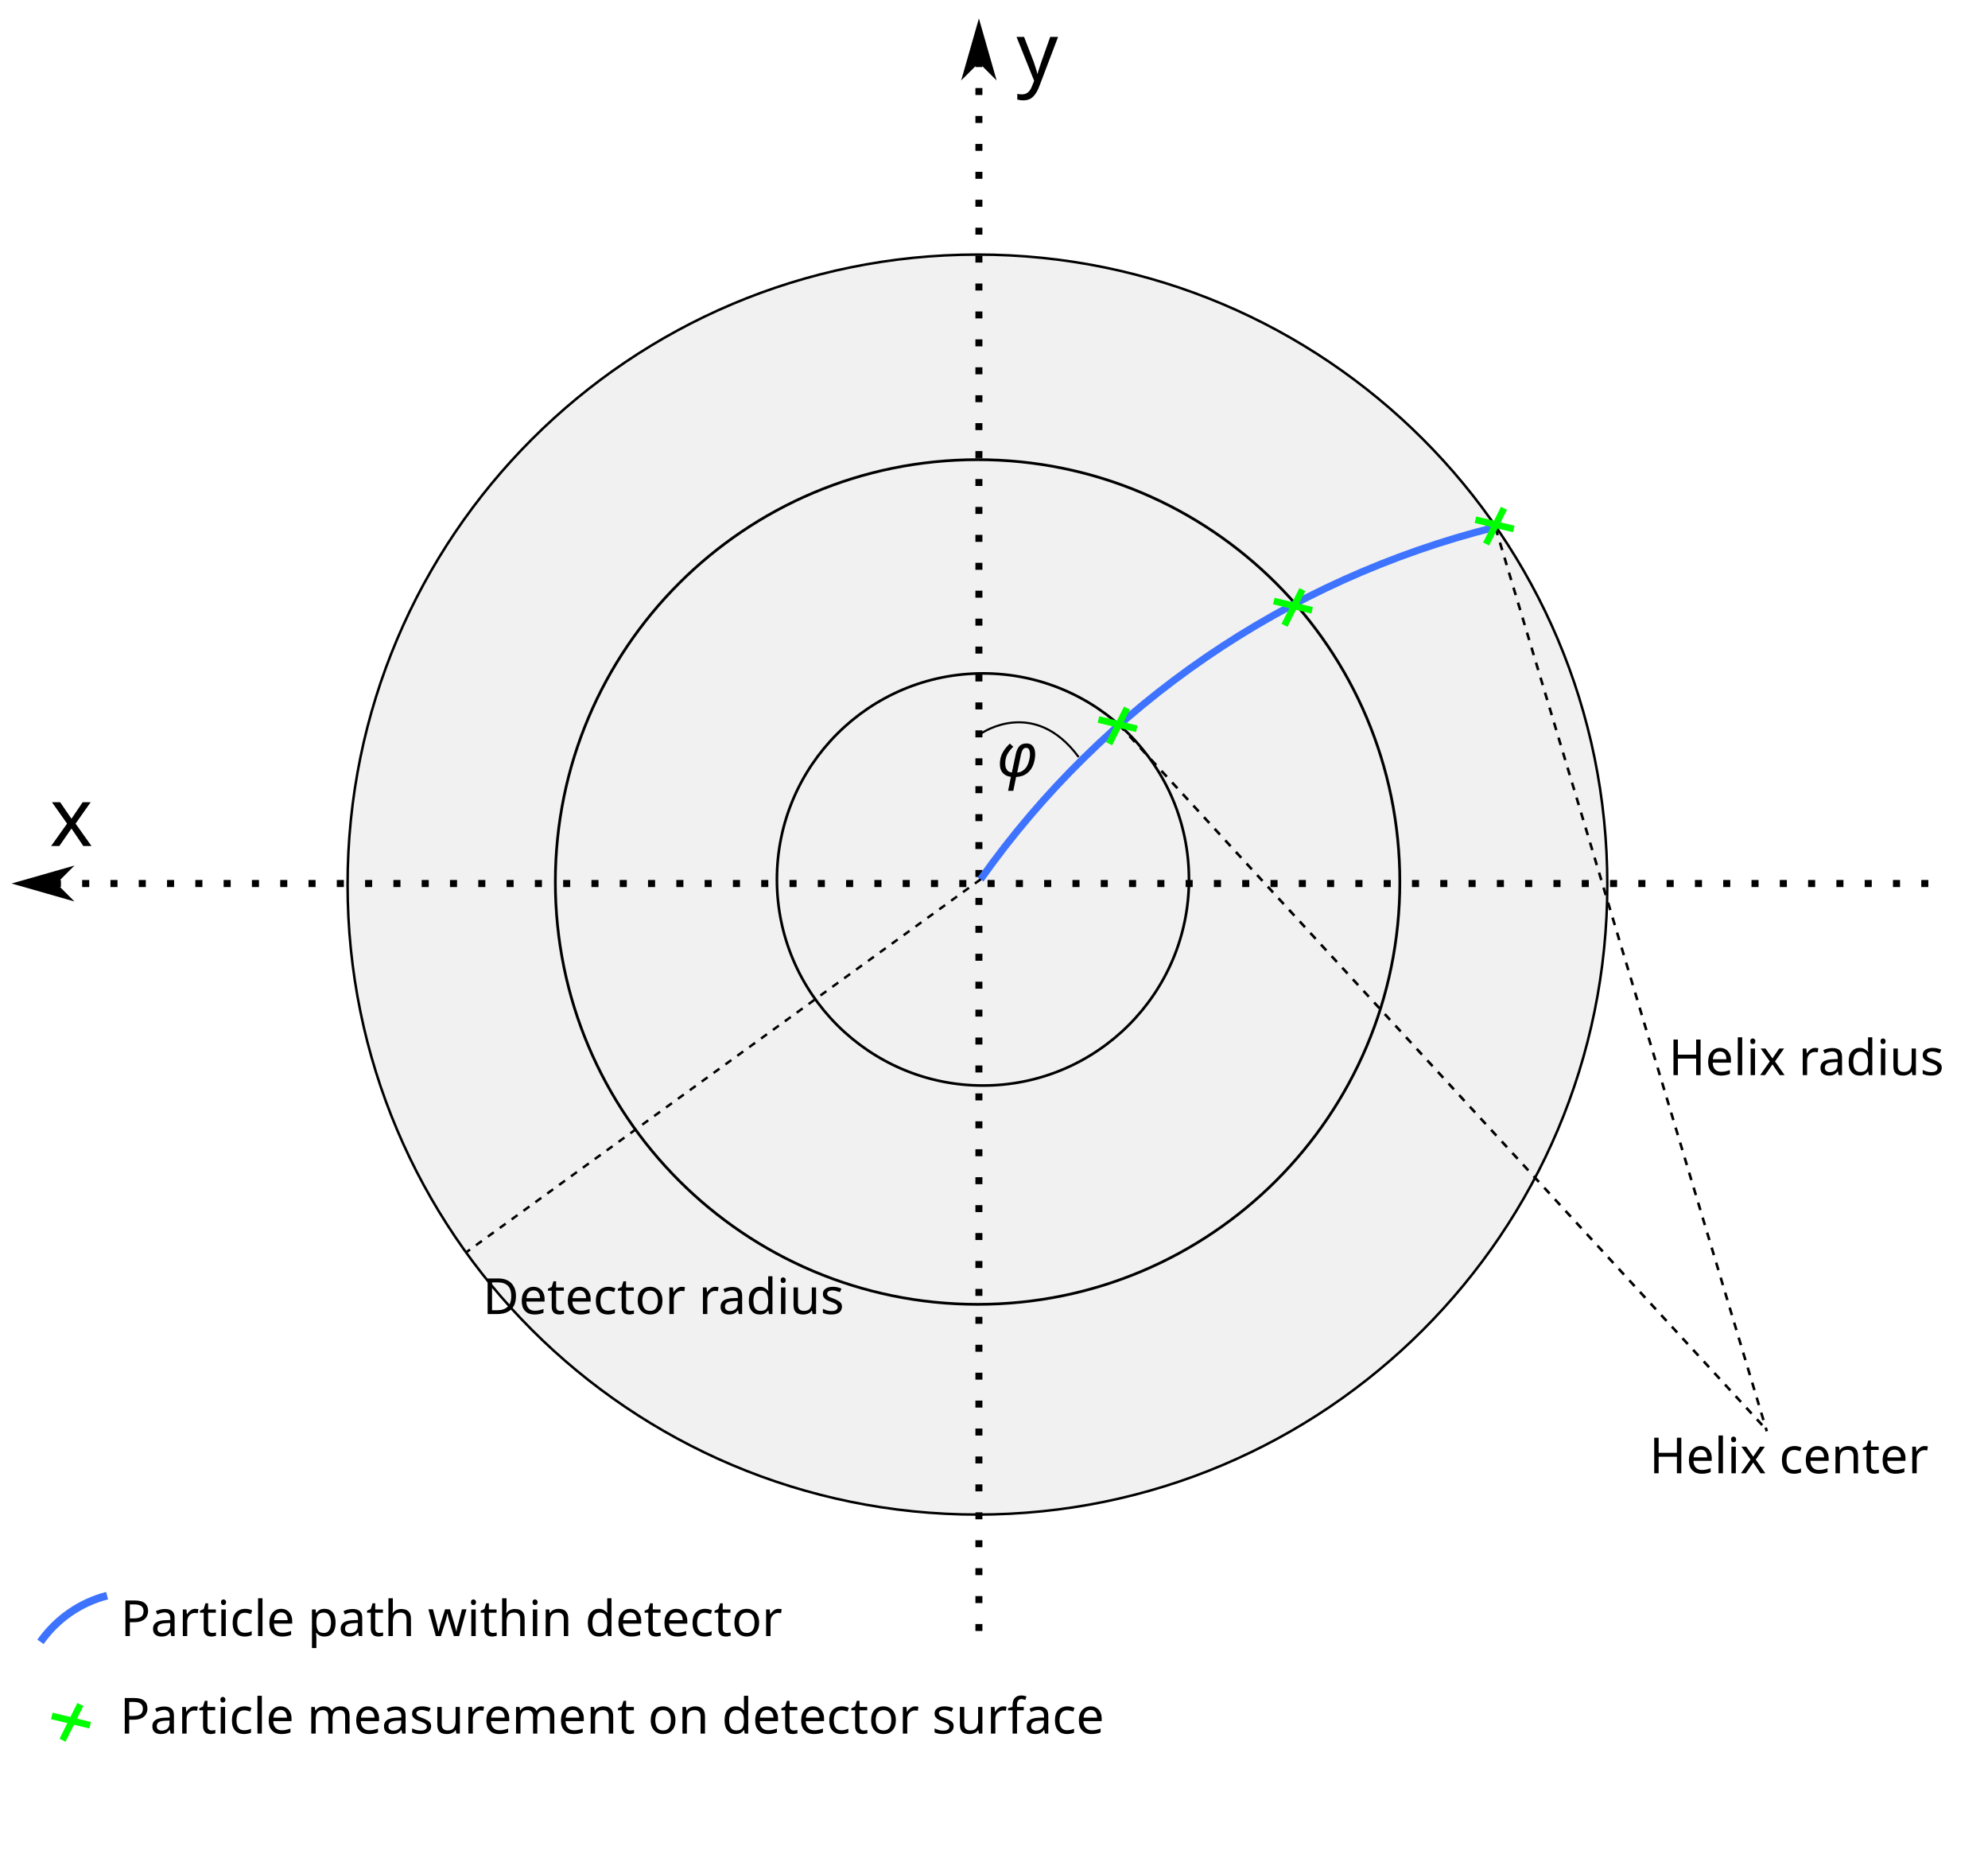
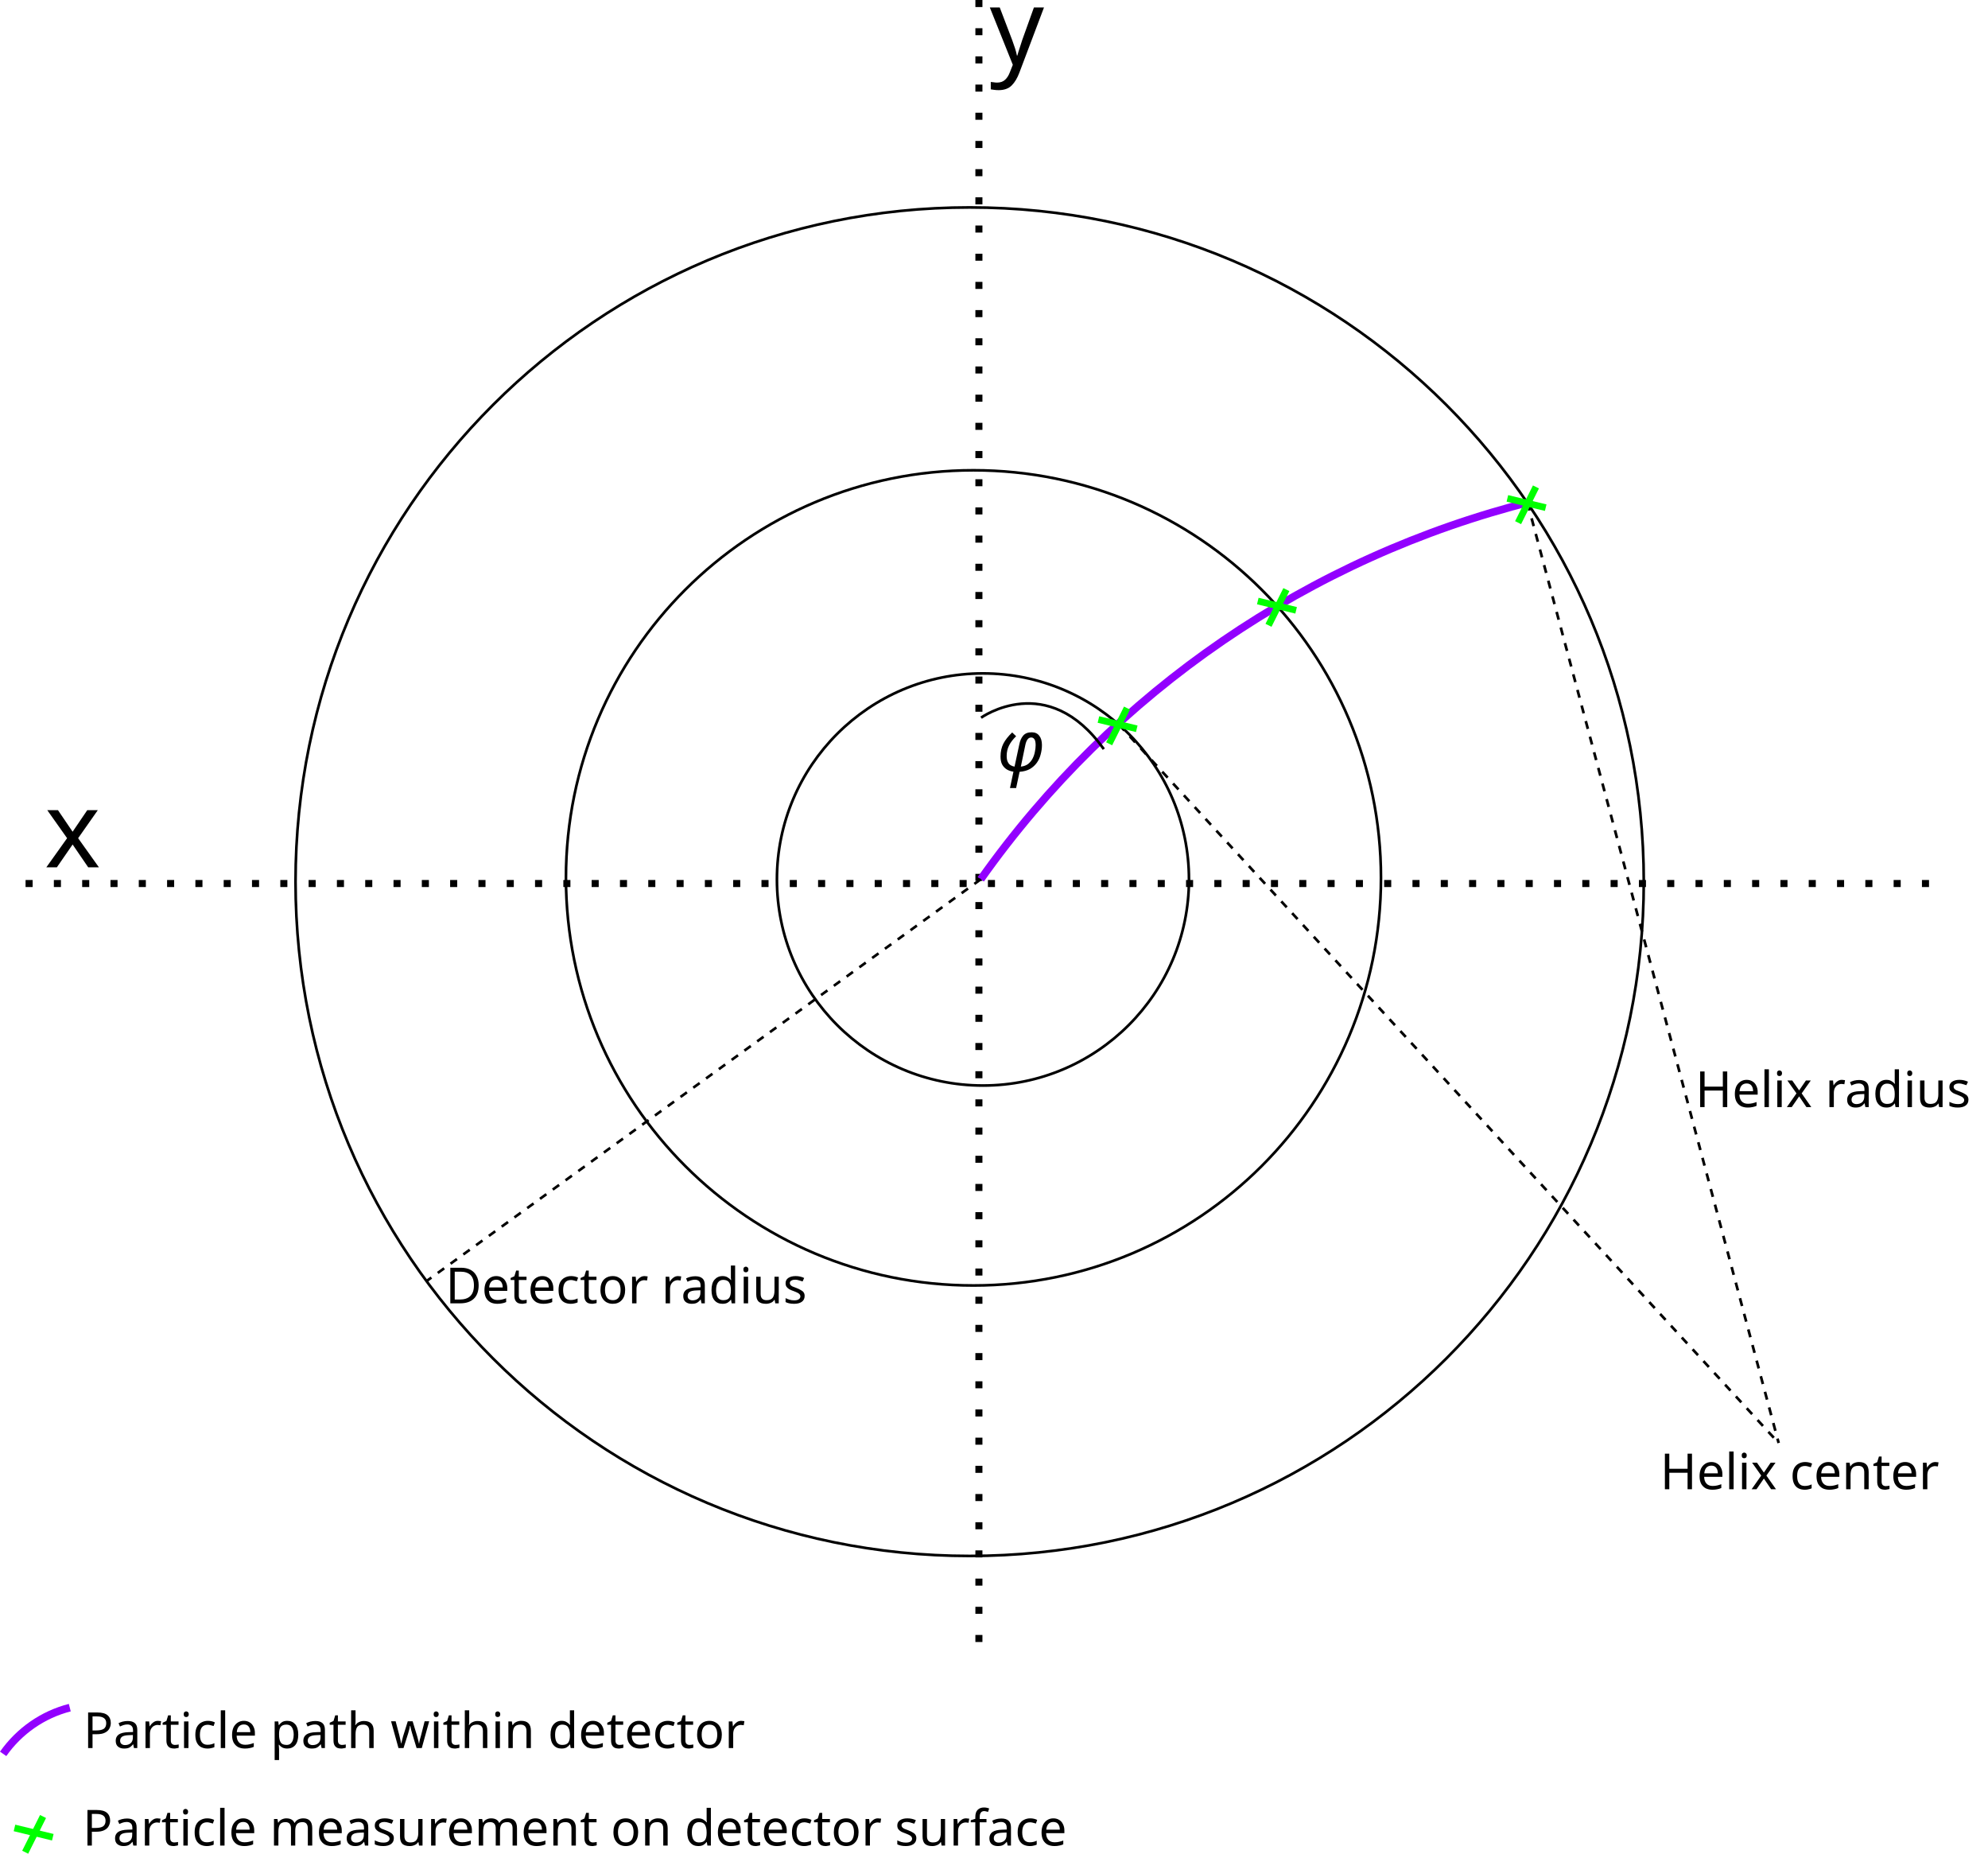
<svg xmlns="http://www.w3.org/2000/svg" id="svg8" version="1.1" viewBox="0 0 197.296 183.931" height="183.931mm" width="197.296mm">
  <defs id="defs2">
-     <marker style="overflow:visible" id="marker3673" refX="0.0" refY="0.0" orient="auto">
-       <path transform="scale(0.4) translate(10,0)" style="fill-rule:evenodd;stroke:#000000;stroke-width:1pt;stroke-opacity:1;fill:#000000;fill-opacity:1" d="M 0.0,0.0 L 5.0,-5.0 L -12.5,0.0 L 5.0,5.0 L 0.0,0.0 z " id="path3671" />
-     </marker>
-     <marker style="overflow:visible" id="Arrow1Mstart" refX="0.0" refY="0.0" orient="auto">
-       <path transform="scale(0.4) translate(10,0)" style="fill-rule:evenodd;stroke:#000000;stroke-width:1pt;stroke-opacity:1;fill:#000000;fill-opacity:1" d="M 0.0,0.0 L 5.0,-5.0 L -12.5,0.0 L 5.0,5.0 L 0.0,0.0 z " id="path1550" />
-     </marker>
    <rect id="rect1048" height="5.108" width="2.052" y="52.148" x="42.944" />
    <rect id="rect1005" height="8.553" width="3.207" y="191.9" x="196.176" />
  </defs>
  <g id="layer1" transform="translate(-9.22297,-80.71539)">
-     <circle cy="168.485" cx="106.228" id="path20" style="fill:#2e2e2e;fill-opacity:0.063;fill-rule:evenodd;stroke:#000000;stroke-width:0.247;stroke-opacity:1" r="62.51" />
-     <circle r="41.905" style="fill:none;fill-rule:evenodd;stroke:#000000;stroke-width:0.274;stroke-opacity:1" id="path20-6" cx="106.242" cy="168.23" />
+     <circle r="66.902" cy="168.199" cx="105.455" id="path20" style="fill:none;fill-rule:evenodd;stroke:#000000;stroke-width:0.265;stroke-opacity:1" />
+     <circle r="40.443" style="fill:none;fill-rule:evenodd;stroke:#000000;stroke-width:0.265;stroke-opacity:1" id="path20-6" cx="105.833" cy="167.821" />
    <circle r="20.446" cy="167.979" cx="106.774" id="path862" style="fill:none;stroke:#000000;stroke-width:0.265;stroke-opacity:1" />
-     <path id="path868" d="m 11.76,168.38 c 190.016,0 189.761,0 189.761,0" style="fill:none;stroke:#000000;stroke-width:0.702;stroke-linecap:butt;stroke-linejoin:miter;stroke-miterlimit:4;stroke-dasharray:0.702, 2.106;stroke-dashoffset:0;stroke-opacity:1;marker-start:url(#Arrow1Mstart)" />
-     <path style="fill:none;stroke:#000000;stroke-width:0.693;stroke-linecap:butt;stroke-linejoin:miter;stroke-miterlimit:4;stroke-dasharray:0.693, 2.078;stroke-dashoffset:0;stroke-opacity:1;marker-start:url(#marker3673)" d="m 106.373,83.908 c 0,160.86 0,160.644 0,160.644" id="path868-5" />
-     <text id="text887" y="164.66" x="14.16" style="font-style:normal;font-weight:normal;font-size:8.114px;line-height:1.25;font-family:sans-serif;fill:#000000;fill-opacity:1;stroke:none;stroke-width:0.265" xml:space="preserve">
-       <tspan style="font-size:8.114px;stroke-width:0.265" y="164.66" x="14.16" id="tspan885">x</tspan>
+     <path id="path868" d="m 11.76,168.38 c 190.016,0 189.761,0 189.761,0" style="fill:none;stroke:#000000;stroke-width:0.702;stroke-linecap:butt;stroke-linejoin:miter;stroke-miterlimit:4;stroke-dasharray:0.702, 2.107;stroke-dashoffset:0;stroke-opacity:1" />
+     <path style="fill:none;stroke:#000000;stroke-width:0.699;stroke-linecap:butt;stroke-linejoin:miter;stroke-miterlimit:4;stroke-dasharray:0.699, 2.098;stroke-dashoffset:0;stroke-opacity:1" d="m 106.373,80.715 c 0,164.056 0,163.836 0,163.836" id="path868-5" />
+     <text id="text887" y="166.776" x="13.631" style="font-style:normal;font-weight:normal;font-size:10.583px;line-height:1.25;font-family:sans-serif;fill:#000000;fill-opacity:1;stroke:none;stroke-width:0.265" xml:space="preserve">
+       <tspan style="stroke-width:0.265" y="166.776" x="13.631" id="tspan885">x</tspan>
    </text>
-     <text id="text891" y="88.717" x="110.088" style="font-style:normal;font-weight:normal;font-size:8.114px;line-height:1.25;font-family:sans-serif;letter-spacing:0px;fill:#000000;fill-opacity:1;stroke:none;stroke-width:0.265" xml:space="preserve">
-       <tspan style="font-size:8.114px;stroke-width:0.265" y="88.717" x="110.088" id="tspan889">y</tspan>
+     <text id="text891" y="87.13" x="107.442" style="font-style:normal;font-weight:normal;font-size:10.583px;line-height:1.25;font-family:sans-serif;fill:#000000;fill-opacity:1;stroke:none;stroke-width:0.265;letter-spacing:0px" xml:space="preserve">
+       <tspan style="stroke-width:0.265;" y="87.13" x="107.442" id="tspan889">y</tspan>
    </text>
-     <path transform="scale(-1)" d="m -106.534,-167.977 a 89.005,89.005 0 0 1 -51.022,34.939" id="path893" style="fill:none;stroke:#3e73ff;stroke-width:0.713;stroke-miterlimit:4;stroke-dasharray:none;stroke-dashoffset:0;stroke-opacity:1" />
-     <path id="path920" d="m 120.27,152.609 64.358,70.07 v 0" style="fill:none;stroke:#000000;stroke-width:0.26;stroke-linecap:butt;stroke-linejoin:miter;stroke-miterlimit:4;stroke-dasharray:0.78, 0.78;stroke-dashoffset:0;stroke-opacity:1" />
-     <path id="path922" d="m 157.639,133.066 26.927,89.664 v 0" style="fill:none;stroke:#000000;stroke-width:0.259;stroke-linecap:butt;stroke-linejoin:miter;stroke-miterlimit:4;stroke-dasharray:0.777, 0.777;stroke-dashoffset:0;stroke-opacity:1" />
-     <g transform="translate(-3.411235,2.258408)" id="g955">
+     <path transform="scale(-1)" d="m -106.555,-167.962 a 95.549,95.549 0 0 1 -54.774,37.508" id="path893" style="fill:none;stroke:#9200ff;stroke-width:0.765;stroke-miterlimit:4;stroke-dasharray:none;stroke-dashoffset:0;stroke-opacity:1" />
+     <path id="path920" d="m 120.271,152.611 65.472,71.283 v 0" style="fill:none;stroke:#000000;stroke-width:0.265;stroke-linecap:butt;stroke-linejoin:miter;stroke-miterlimit:4;stroke-dasharray:0.794,0.794;stroke-dashoffset:0;stroke-opacity:1" />
+     <path id="path922" d="m 160.811,130.596 24.931,93.297 v 0" style="fill:none;stroke:#000000;stroke-width:0.267;stroke-linecap:butt;stroke-linejoin:miter;stroke-miterlimit:4;stroke-dasharray:0.801,0.801;stroke-dashoffset:0;stroke-opacity:1" />
+     <g transform="translate(-0.2362351,0.1417411)" id="g955">
      <path style="fill:none;stroke:#00ff00;stroke-width:0.665;stroke-linecap:butt;stroke-linejoin:miter;stroke-miterlimit:4;stroke-dasharray:none;stroke-opacity:1" d="m 160.12,132.433 1.772,-3.544" id="path947" />
      <path style="fill:none;stroke:#00ff00;stroke-width:0.665;stroke-linecap:butt;stroke-linejoin:miter;stroke-miterlimit:4;stroke-dasharray:none;stroke-opacity:1" d="m 159.057,130.024 3.803,0.921" id="path949" />
    </g>
-     <g id="g955-1" transform="translate(-23.41842,10.32741)">
+     <g id="g955-1" transform="translate(-25.00593,10.32741)">
      <path id="path947-8" d="m 160.12,132.433 1.772,-3.544" style="fill:none;stroke:#00ff00;stroke-width:0.665;stroke-linecap:butt;stroke-linejoin:miter;stroke-miterlimit:4;stroke-dasharray:none;stroke-opacity:1" />
      <path id="path949-3" d="m 159.057,130.024 3.803,0.921" style="fill:none;stroke:#00ff00;stroke-width:0.665;stroke-linecap:butt;stroke-linejoin:miter;stroke-miterlimit:4;stroke-dasharray:none;stroke-opacity:1" />
    </g>
    <g transform="translate(-40.82115,22.08289)" id="g955-1-8">
      <path style="fill:none;stroke:#00ff00;stroke-width:0.665;stroke-linecap:butt;stroke-linejoin:miter;stroke-miterlimit:4;stroke-dasharray:none;stroke-opacity:1" d="m 160.12,132.433 1.772,-3.544" id="path947-8-3" />
      <path style="fill:none;stroke:#00ff00;stroke-width:0.665;stroke-linecap:butt;stroke-linejoin:miter;stroke-miterlimit:4;stroke-dasharray:none;stroke-opacity:1" d="m 159.057,130.024 3.803,0.921" id="path949-3-0" />
    </g>
-     <text id="text1001" y="187.388" x="174.821" style="font-size:4.939px;line-height:1.25;font-family:sans-serif;stroke-width:0.265" xml:space="preserve">
-       <tspan style="stroke-width:0.265" y="187.388" x="174.821" id="tspan999">Helix radius</tspan>
+     <text id="text1001" y="190.563" x="177.467" style="font-size:4.939px;line-height:1.25;font-family:sans-serif;stroke-width:0.265" xml:space="preserve">
+       <tspan style="stroke-width:0.265" y="190.563" x="177.467" id="tspan999">Helix radius</tspan>
    </text>
    <text style="font-size:4.939px;line-height:1.25;font-family:sans-serif;white-space:pre;shape-inside:url(#rect1005);" id="text1003" xml:space="preserve" />
-     <text xml:space="preserve" style="font-size:4.939px;line-height:1.25;font-family:sans-serif;stroke-width:0.265" x="172.91" y="226.896" id="text1001-0">
-       <tspan id="tspan999-6" x="172.91" y="226.896" style="stroke-width:0.265">Helix center</tspan>
+     <text xml:space="preserve" style="font-size:4.939px;line-height:1.25;font-family:sans-serif;stroke-width:0.265" x="173.968" y="228.483" id="text1001-0">
+       <tspan id="tspan999-6" x="173.968" y="228.483" style="stroke-width:0.265">Helix center</tspan>
    </text>
-     <path style="fill:none;stroke:#3e73ff;stroke-width:0.765;stroke-miterlimit:4;stroke-dasharray:none;stroke-dashoffset:0;stroke-opacity:1" id="path893-8" d="m -13.24,-243.625 a 11.622,11.86 0 0 1 -6.613,4.585" transform="scale(-1)" />
-     <text id="text1044" y="243.049" x="21.189" style="font-size:4.939px;line-height:1.25;font-family:sans-serif;stroke-width:0.265" xml:space="preserve">
-       <tspan style="stroke-width:0.265" y="243.049" x="21.189" id="tspan1042">Particle path within detector</tspan>
+     <path style="fill:none;stroke:#9200ff;stroke-width:0.765;stroke-miterlimit:4;stroke-dasharray:none;stroke-dashoffset:0;stroke-opacity:1" id="path893-8" d="m -9.536,-254.738 a 11.622,11.86 0 0 1 -6.613,4.585" transform="scale(-1)" />
+     <text id="text1044" y="254.162" x="17.485" style="font-size:4.939px;line-height:1.25;font-family:sans-serif;stroke-width:0.265" xml:space="preserve">
+       <tspan style="stroke-width:0.265" y="254.162" x="17.485" id="tspan1042">Particle path within detector</tspan>
    </text>
    <text style="font-size:4.939px;line-height:1.25;font-family:sans-serif;white-space:pre;shape-inside:url(#rect1048);" id="text1046" xml:space="preserve" />
-     <g id="g955-2" transform="translate(-144.6929,120.9517)">
+     <g id="g955-2" transform="translate(-148.3971,132.0643)">
      <path id="path947-2" d="m 160.12,132.433 1.772,-3.544" style="fill:none;stroke:#00ff00;stroke-width:0.665;stroke-linecap:butt;stroke-linejoin:miter;stroke-miterlimit:4;stroke-dasharray:none;stroke-opacity:1" />
-       <path id="path949-7" d="m 159.057,130.024 3.803,0.921" style="fill:#ff0000;stroke:#00ff00;stroke-width:0.665;stroke-linecap:butt;stroke-linejoin:miter;stroke-miterlimit:4;stroke-dasharray:none;stroke-opacity:1" />
+       <path id="path949-7" d="m 159.057,130.024 3.803,0.921" style="fill:none;stroke:#00ff00;stroke-width:0.665;stroke-linecap:butt;stroke-linejoin:miter;stroke-miterlimit:4;stroke-dasharray:none;stroke-opacity:1" />
    </g>
-     <text xml:space="preserve" style="font-size:4.939px;line-height:1.25;font-family:sans-serif;stroke-width:0.265" x="21.121" y="252.726" id="text1044-8">
-       <tspan id="tspan1042-9" x="21.121" y="252.726" style="stroke-width:0.265">Particle measurement on detector surface</tspan>
+     <text xml:space="preserve" style="font-size:4.939px;line-height:1.25;font-family:sans-serif;stroke-width:0.265" x="17.417" y="263.838" id="text1044-8">
+       <tspan id="tspan1042-9" x="17.417" y="263.838" style="stroke-width:0.265">Particle measurement on detector surface</tspan>
    </text>
-     <path id="path1095" d="M 106.562,167.953 55.414,205.027" style="fill:none;stroke:#000000;stroke-width:0.243;stroke-linecap:butt;stroke-linejoin:miter;stroke-miterlimit:4;stroke-dasharray:0.728, 0.728;stroke-dashoffset:0;stroke-opacity:1" />
-     <text xml:space="preserve" style="font-size:4.939px;line-height:1.25;font-family:sans-serif;stroke-width:0.265" x="57.134" y="211.095" id="text1001-6">
-       <tspan id="tspan999-5" x="57.134" y="211.095" style="stroke-width:0.265">Detector radius</tspan>
+     <path id="path1095" d="m 106.556,167.96 -55.048,39.902" style="fill:none;stroke:#000000;stroke-width:0.261;stroke-linecap:butt;stroke-linejoin:miter;stroke-miterlimit:4;stroke-dasharray:0.783, 0.783;stroke-dashoffset:0;stroke-opacity:1" />
+     <text xml:space="preserve" style="font-size:4.939px;line-height:1.25;font-family:sans-serif;stroke-width:0.265" x="53.43" y="210.036" id="text1001-6">
+       <tspan id="tspan999-5" x="53.43" y="210.036" style="stroke-width:0.265">Detector radius</tspan>
    </text>
-     <path id="path1737" d="m 106.654,153.458 c 0,0 5.208,-3.599 9.618,2.377" style="fill:none;stroke:#000000;stroke-width:0.205px;stroke-linecap:butt;stroke-linejoin:miter;stroke-opacity:1" />
-     <text id="text1741" y="157.747" x="108.177" style="font-style:italic;font-variant:normal;font-weight:normal;font-stretch:normal;font-size:5.997px;line-height:1.25;font-family:sans-serif;-inkscape-font-specification:'sans-serif Italic';fill:#000000;fill-opacity:1;stroke:none;stroke-width:0.265" xml:space="preserve">
-       <tspan style="font-style:italic;font-variant:normal;font-weight:normal;font-stretch:normal;font-size:5.997px;font-family:sans-serif;-inkscape-font-specification:'sans-serif Italic';stroke-width:0.265" y="157.747" x="108.177" id="tspan1739">φ</tspan>
+     <path id="path1737" d="m 106.59,151.926 c 0,0 6.596,-4.723 12.18,3.119" style="fill:none;stroke:#000000;stroke-width:0.265px;stroke-linecap:butt;stroke-linejoin:miter;stroke-opacity:1" />
+     <text id="text1741" y="157.218" x="108.177" style="font-style:italic;font-variant:normal;font-weight:normal;font-stretch:normal;font-size:7.056px;line-height:1.25;font-family:sans-serif;-inkscape-font-specification:'sans-serif Italic';fill:#000000;fill-opacity:1;stroke:none;stroke-width:0.265" xml:space="preserve">
+       <tspan style="font-style:italic;font-variant:normal;font-weight:normal;font-stretch:normal;font-size:7.056px;font-family:sans-serif;-inkscape-font-specification:'sans-serif Italic';stroke-width:0.265" y="157.218" x="108.177" id="tspan1739">φ</tspan>
    </text>
  </g>
</svg>
